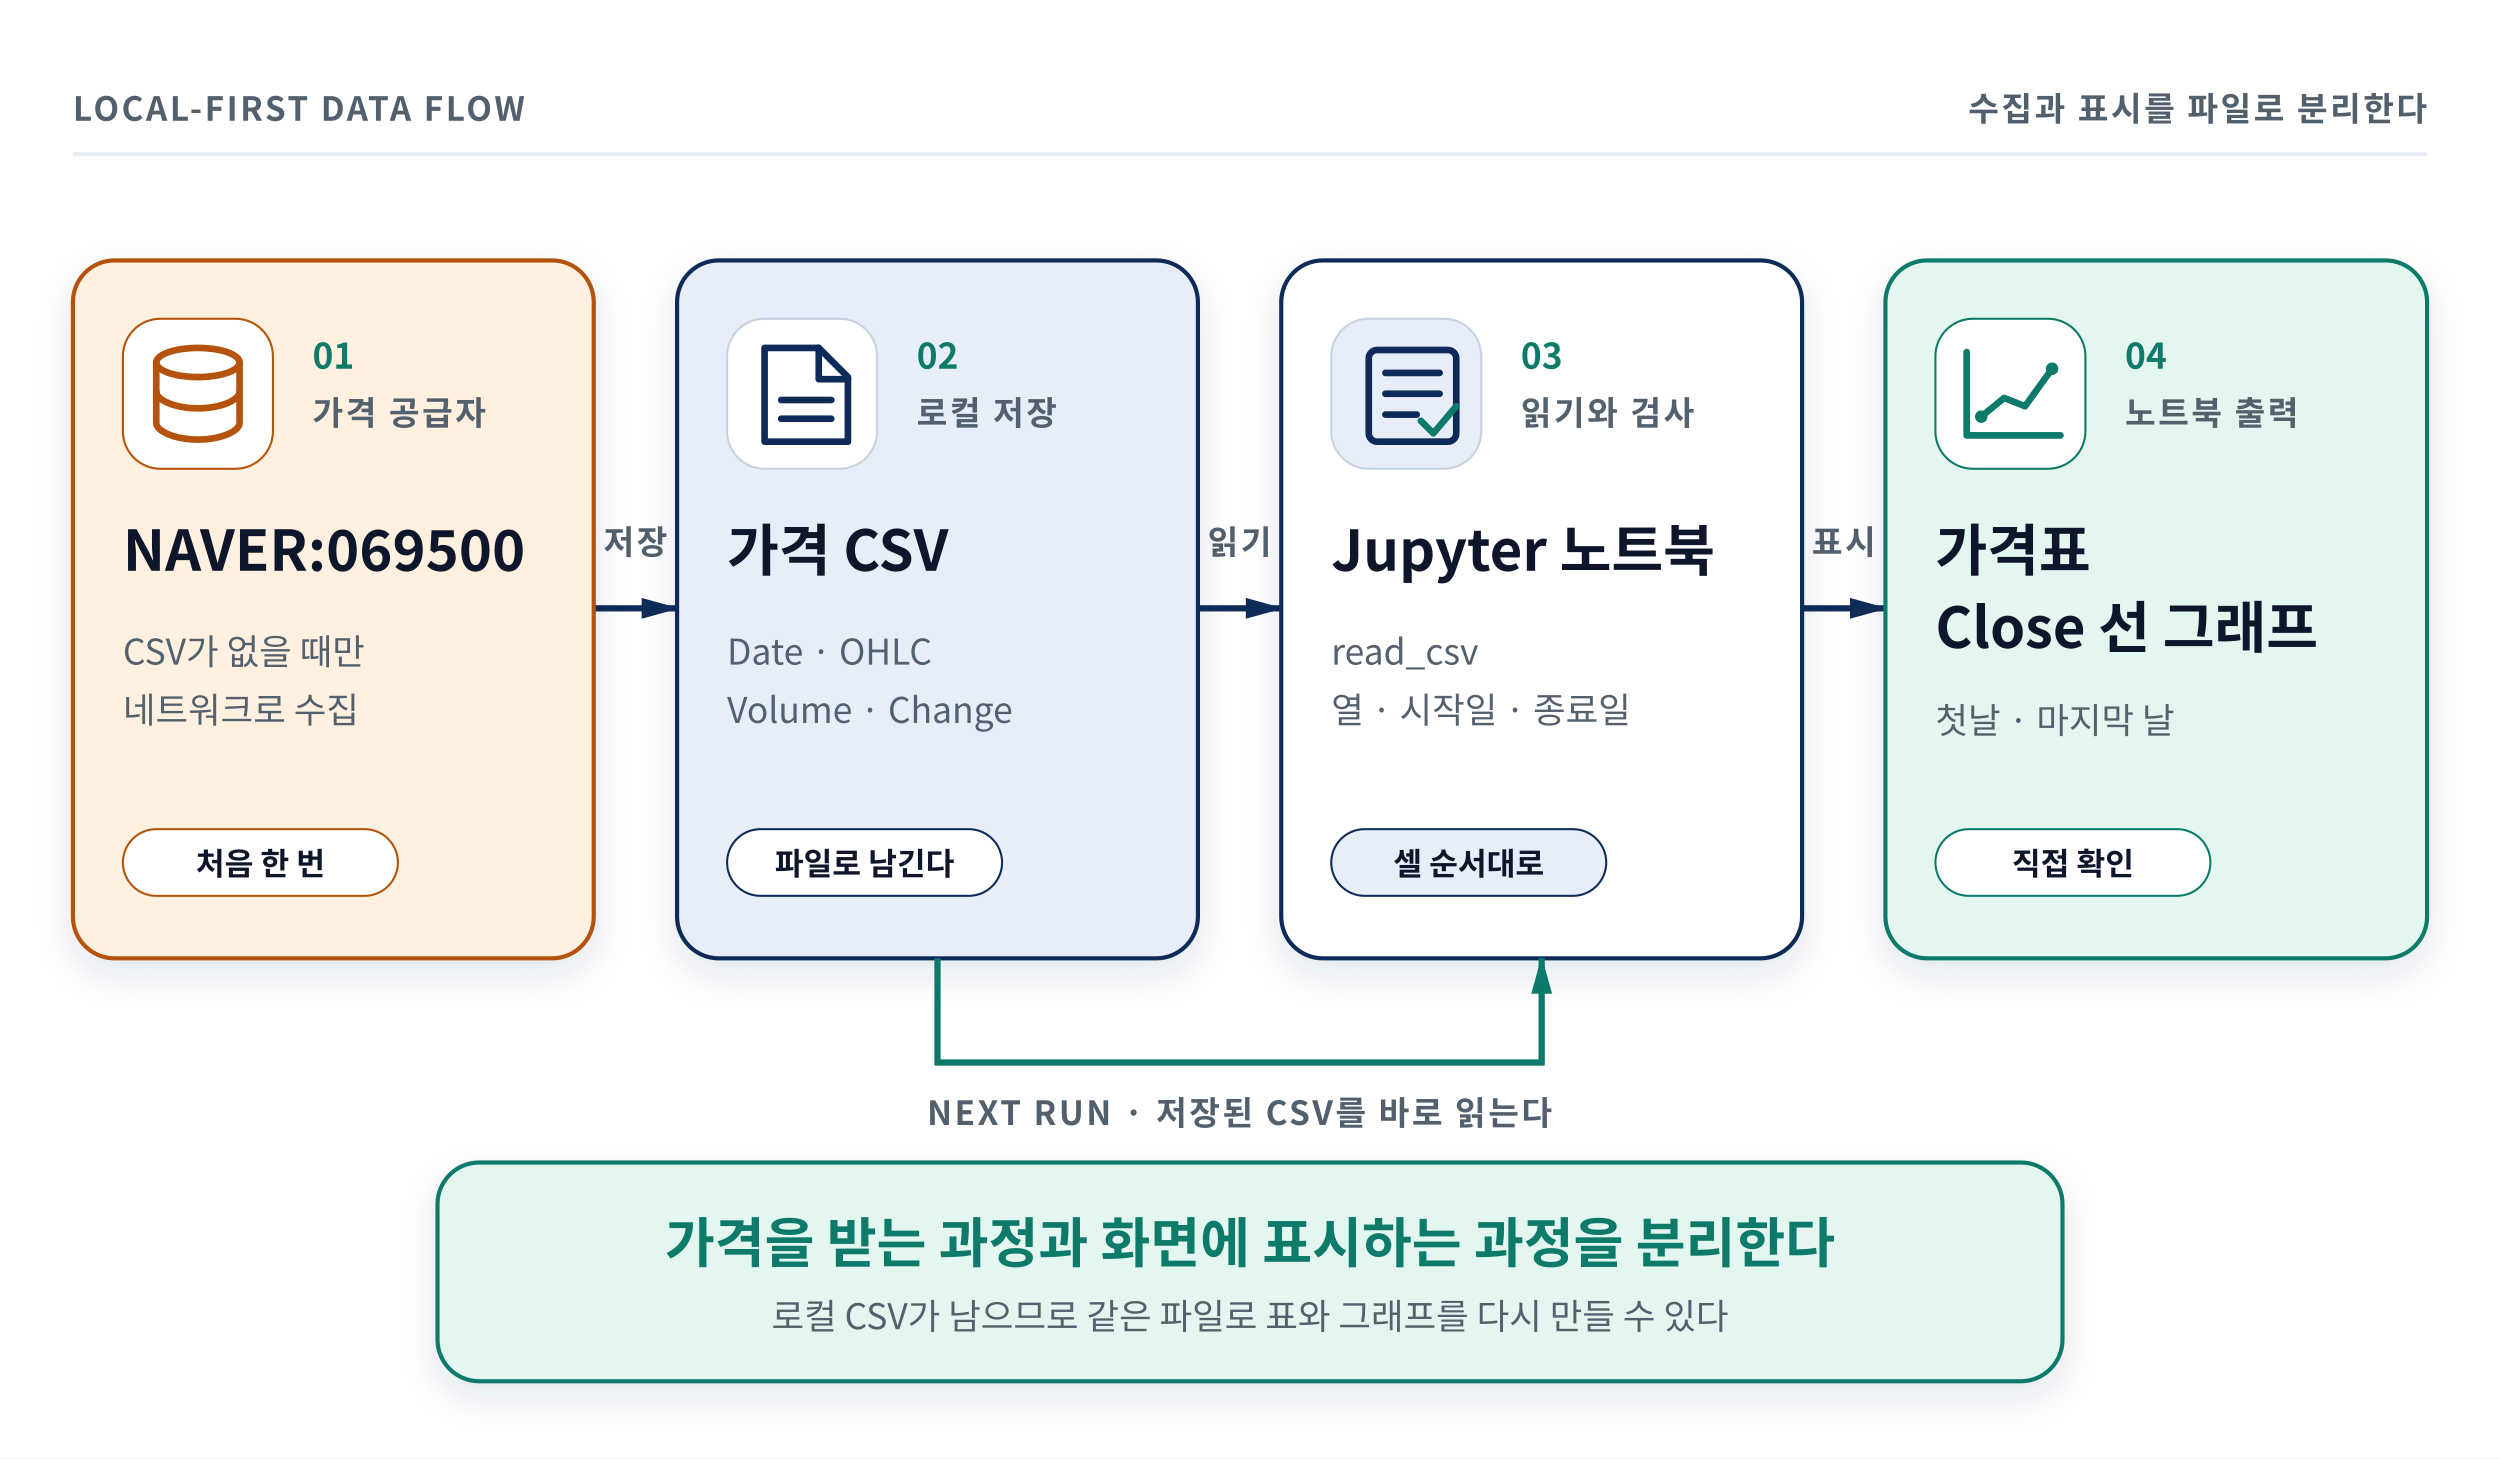
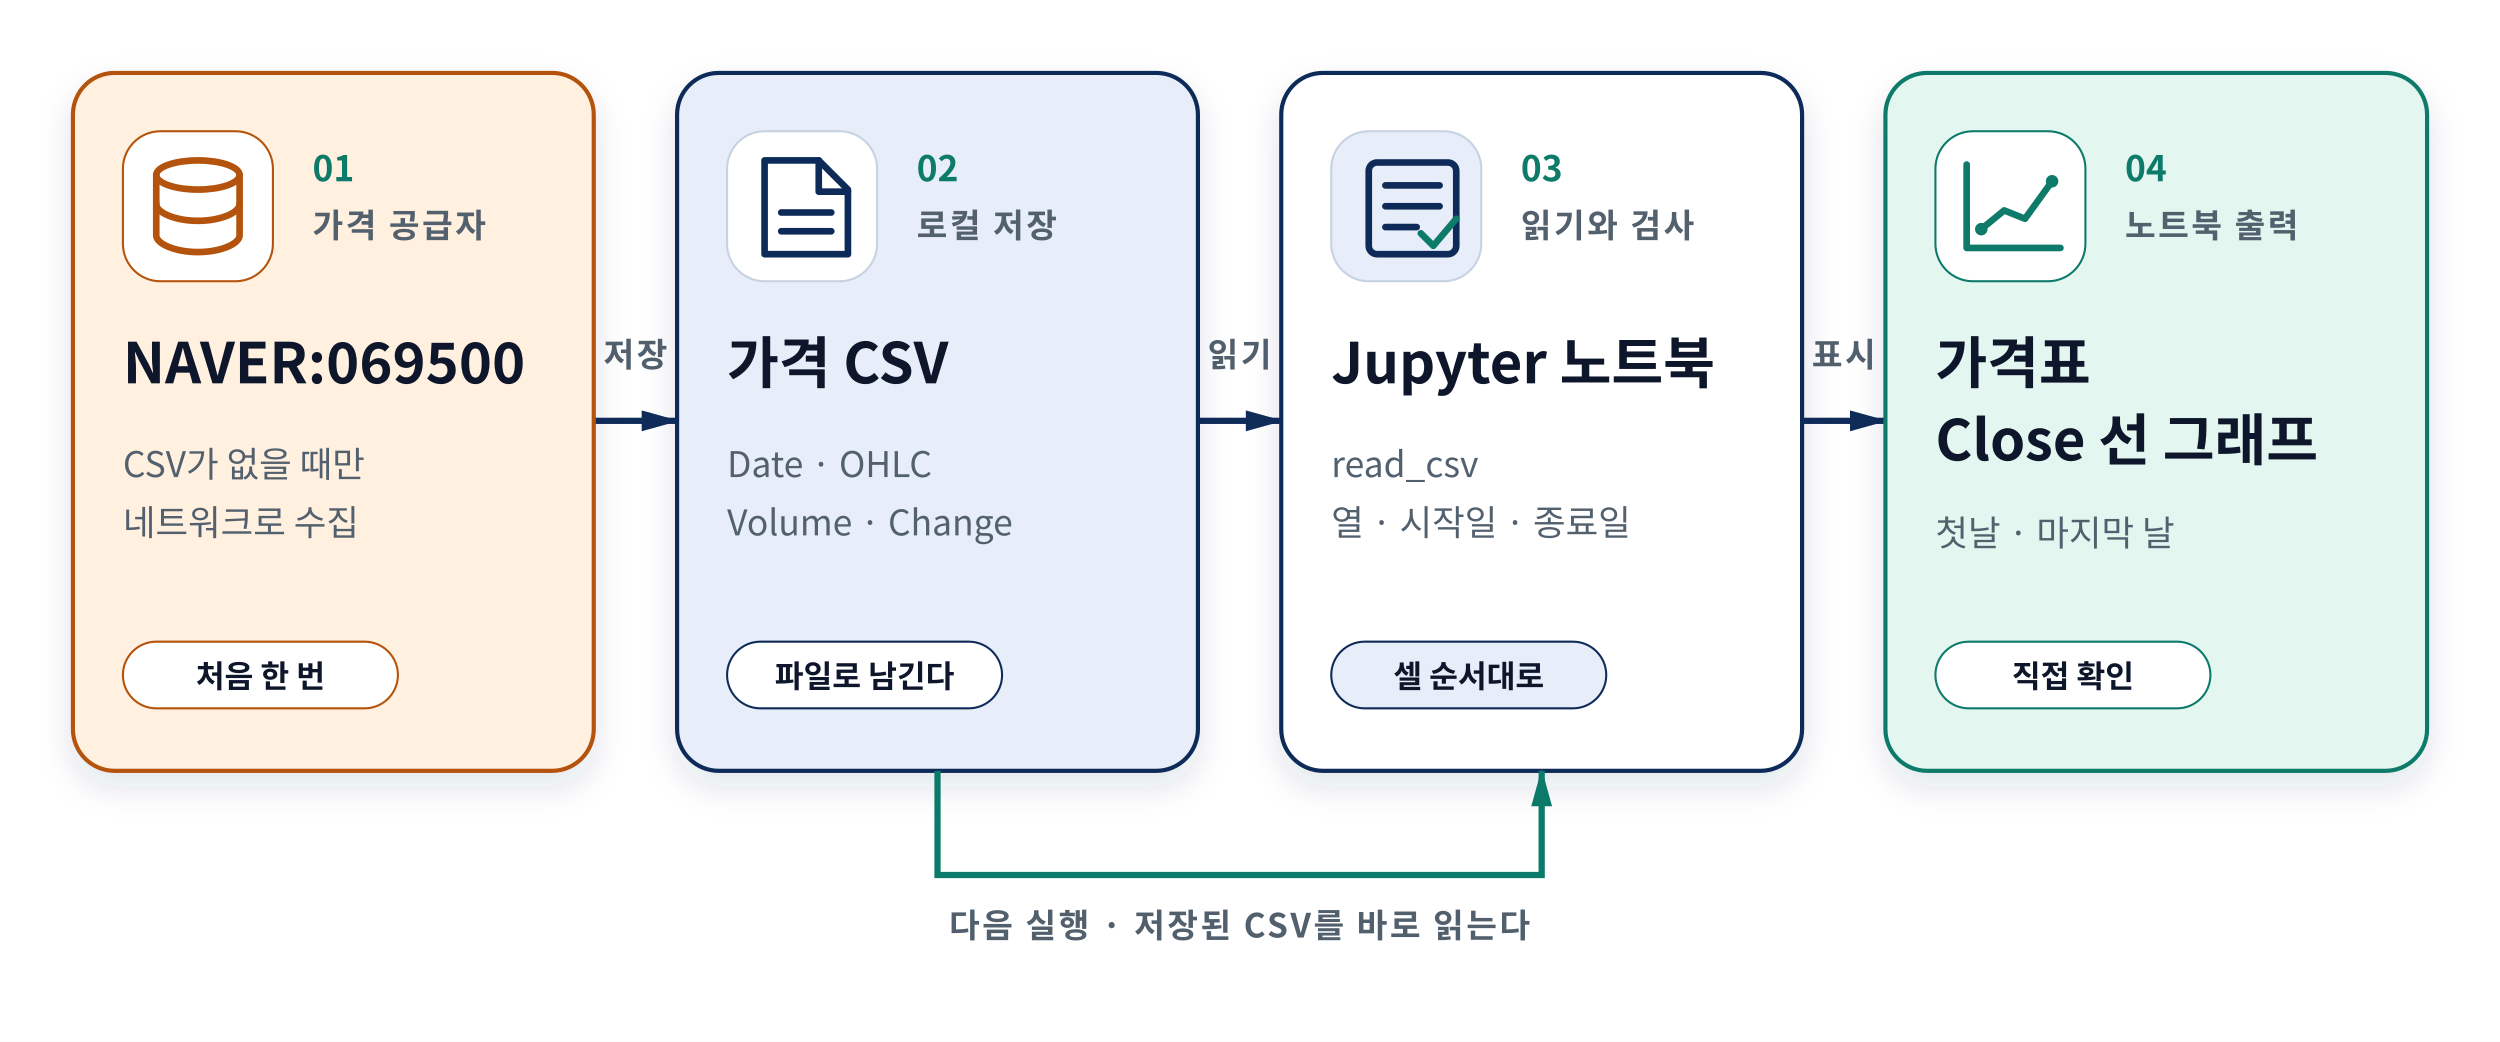
- <svg xmlns="http://www.w3.org/2000/svg" viewBox="0 0 1200 700" role="img" aria-labelledby="title desc">
+ <svg xmlns="http://www.w3.org/2000/svg" viewBox="0 0 1200 500" role="img" aria-labelledby="title desc">
  <defs>
    <filter id="shadow" x="-20%" y="-20%" width="140%" height="150%">
      <feDropShadow dx="0" dy="7" stdDeviation="8" flood-color="#0F2C59" flood-opacity="0.12" />
    </filter>
    <marker id="arrow" markerUnits="userSpaceOnUse" viewBox="0 0 18 10" refX="17" refY="5" markerWidth="18" markerHeight="10" orient="auto">
      <path d="M0 0L18 5L0 10Z" fill="#0F2C59" />
    </marker>
    <marker id="arrow-ok" markerUnits="userSpaceOnUse" viewBox="0 0 18 10" refX="17" refY="5" markerWidth="18" markerHeight="10" orient="auto">
      <path d="M0 0L18 5L0 10Z" fill="#0B7A6A" />
    </marker>
    <style>
      text{font-family:"Noto Sans CJK KR","Noto Sans KR",sans-serif;fill:#0F172A}
      .meta{font-size:16px;font-weight:700;letter-spacing:1.2px;fill:#52606D}
      .step{font-size:17px;font-weight:700;fill:#0B7A6A}
      .main{font-size:27px;font-weight:700}
      .sub{font-size:17px;font-weight:400;fill:#52606D}
      .chip{font-size:15px;font-weight:700}
-       .bar{font-size:26px;font-weight:700;fill:#0B7A6A}
      .arrow{fill:none;stroke:#0F2C59;stroke-width:3;marker-end:url(#arrow)}
      .arrow-ok{fill:none;stroke:#0B7A6A;stroke-width:3;marker-end:url(#arrow-ok)}
      .icon{fill:none;stroke:#0F2C59;stroke-width:3.2;stroke-linecap:round;stroke-linejoin:round}
      .icon-warn{fill:none;stroke:#B45309;stroke-width:3.2;stroke-linecap:round;stroke-linejoin:round}
      .icon-ok{fill:none;stroke:#0B7A6A;stroke-width:3.2;stroke-linecap:round;stroke-linejoin:round}
    </style>
  </defs>
-   <rect width="1200" height="700" fill="#FFFFFF" />
-   <g id="background" aria-hidden="true">
-     <text class="meta" x="35" y="58">LOCAL-FIRST DATA FLOW</text>
-     <text class="meta" x="1165" y="58" text-anchor="end">수집과 표시를 파일로 분리한다</text>
-     <path d="M35 74H1165" stroke="#E7EEF9" stroke-width="2" />
-   </g>
-   <g id="main-connectors" aria-hidden="true">
-     <path class="arrow" d="M285 292H325" />
-     <path class="arrow" d="M575 292H615" />
-     <path class="arrow" d="M865 292H905" />
-     <text class="meta" x="305" y="266" text-anchor="middle">저장</text>
-     <text class="meta" x="595" y="266" text-anchor="middle">읽기</text>
-     <text class="meta" x="885" y="266" text-anchor="middle">표시</text>
-   </g>
-   <g id="source-provider" filter="url(#shadow)">
-     <rect x="35" y="125" width="250" height="335" rx="20" fill="#FFF0DF" stroke="#B45309" stroke-width="2" />
-     <rect x="59" y="153" width="72" height="72" rx="18" fill="#FFFFFF" stroke="#B45309" />
-     <g class="icon-warn" transform="translate(72 166)">
-       <ellipse cx="23" cy="8" rx="20" ry="7" />
-       <path d="M3 8V37C3 41 12 45 23 45S43 41 43 37V8" />
-       <path d="M3 22C3 26 12 30 23 30S43 26 43 22" />
+   <rect width="1200" height="500" fill="#FFFFFF" />
+   <g id="diagram" transform="translate(0 -90)">
+     <g id="main-connectors" aria-hidden="true">
+       <path class="arrow" d="M285 292H325" />
+       <path class="arrow" d="M575 292H615" />
+       <path class="arrow" d="M865 292H905" />
+       <text class="meta" x="305" y="266" text-anchor="middle">저장</text>
+       <text class="meta" x="595" y="266" text-anchor="middle">읽기</text>
+       <text class="meta" x="885" y="266" text-anchor="middle">표시</text>
    </g>
-     <text class="step" x="150" y="177" fill="#B45309">01</text>
-     <text class="meta" x="150" y="204">가격 공급자</text>
-     <text class="main" x="59" y="274">NAVER:069500</text>
-     <text class="sub" x="59" y="319">CSV가 없을 때만</text>
-     <text class="sub" x="59" y="347">네트워크로 수집</text>
-     <rect x="59" y="398" width="132" height="32" rx="16" fill="#FFFFFF" stroke="#B45309" />
-     <text class="chip" x="125" y="420" text-anchor="middle" fill="#B45309">처음 한 번</text>
-   </g>
-   <g id="local-csv" filter="url(#shadow)">
-     <rect x="325" y="125" width="250" height="335" rx="20" fill="#E7EEF9" stroke="#0F2C59" stroke-width="2" />
-     <rect x="349" y="153" width="72" height="72" rx="18" fill="#FFFFFF" stroke="#C7D2E1" />
-     <g class="icon" transform="translate(363 165)">
-       <path d="M4 2H30L44 16V47H4Z" />
-       <path d="M30 2V17H44M12 27H36M12 36H36" />
+     <g id="source-provider" filter="url(#shadow)">
+       <rect x="35" y="125" width="250" height="335" rx="20" fill="#FFF0DF" stroke="#B45309" stroke-width="2" />
+       <rect x="59" y="153" width="72" height="72" rx="18" fill="#FFFFFF" stroke="#B45309" />
+       <g class="icon-warn" transform="translate(72 166)">
+         <ellipse cx="23" cy="8" rx="20" ry="7" />
+         <path d="M3 8V37C3 41 12 45 23 45S43 41 43 37V8" />
+         <path d="M3 22C3 26 12 30 23 30S43 26 43 22" />
+       </g>
+       <text class="step" x="150" y="177" fill="#B45309">01</text>
+       <text class="meta" x="150" y="204">가격 공급자</text>
+       <text class="main" x="59" y="274">NAVER:069500</text>
+       <text class="sub" x="59" y="319">CSV가 없을 때만</text>
+       <text class="sub" x="59" y="347">네트워크로 수집</text>
+       <rect x="59" y="398" width="132" height="32" rx="16" fill="#FFFFFF" stroke="#B45309" />
+       <text class="chip" x="125" y="420" text-anchor="middle" fill="#B45309">처음 한 번</text>
    </g>
-     <text class="step" x="440" y="177">02</text>
-     <text class="meta" x="440" y="204">로컬 저장</text>
-     <text class="main" x="349" y="274">가격 CSV</text>
-     <text class="sub" x="349" y="319">Date · OHLC</text>
-     <text class="sub" x="349" y="347">Volume · Change</text>
-     <rect x="349" y="398" width="132" height="32" rx="16" fill="#FFFFFF" stroke="#0F2C59" />
-     <text class="chip" x="415" y="420" text-anchor="middle" fill="#0F2C59">파일로 남긴다</text>
-   </g>
-   <g id="jupyter-notebook" filter="url(#shadow)">
-     <rect x="615" y="125" width="250" height="335" rx="20" fill="#FFFFFF" stroke="#0F2C59" stroke-width="2" />
-     <rect x="639" y="153" width="72" height="72" rx="18" fill="#E7EEF9" stroke="#C7D2E1" />
-     <g class="icon" transform="translate(653 166)">
-       <rect x="4" y="2" width="42" height="44" rx="4" />
-       <path d="M12 13H38M12 23H38M12 33H27" />
-       <path class="icon-ok" d="M29 36L35 42L46 29" />
+     <g id="local-csv" filter="url(#shadow)">
+       <rect x="325" y="125" width="250" height="335" rx="20" fill="#E7EEF9" stroke="#0F2C59" stroke-width="2" />
+       <rect x="349" y="153" width="72" height="72" rx="18" fill="#FFFFFF" stroke="#C7D2E1" />
+       <g class="icon" transform="translate(363 165)">
+         <path d="M4 2H30L44 16V47H4Z" />
+         <path d="M30 2V17H44M12 27H36M12 36H36" />
+       </g>
+       <text class="step" x="440" y="177">02</text>
+       <text class="meta" x="440" y="204">로컬 저장</text>
+       <text class="main" x="349" y="274">가격 CSV</text>
+       <text class="sub" x="349" y="319">Date · OHLC</text>
+       <text class="sub" x="349" y="347">Volume · Change</text>
+       <rect x="349" y="398" width="132" height="32" rx="16" fill="#FFFFFF" stroke="#0F2C59" />
+       <text class="chip" x="415" y="420" text-anchor="middle" fill="#0F2C59">파일로 남긴다</text>
    </g>
-     <text class="step" x="730" y="177">03</text>
-     <text class="meta" x="730" y="204">읽기와 검사</text>
-     <text class="main" x="639" y="274">Jupyter 노트북</text>
-     <text class="sub" x="639" y="319">read_csv</text>
-     <text class="sub" x="639" y="347">열 · 시작일 · 종료일</text>
-     <rect x="639" y="398" width="132" height="32" rx="16" fill="#E7EEF9" stroke="#0F2C59" />
-     <text class="chip" x="705" y="420" text-anchor="middle" fill="#0F2C59">셀 순서대로</text>
-   </g>
-   <g id="notebook-output" filter="url(#shadow)">
-     <rect x="905" y="125" width="260" height="335" rx="20" fill="#E4F6F0" stroke="#0B7A6A" stroke-width="2" />
-     <rect x="929" y="153" width="72" height="72" rx="18" fill="#FFFFFF" stroke="#0B7A6A" />
-     <g class="icon-ok" transform="translate(942 166)">
-       <path d="M2 43V3M2 43H47" />
-       <path d="M9 34L20 25L30 29L43 11" />
-       <circle cx="9" cy="34" r="3" fill="#0B7A6A" stroke="none" />
-       <circle cx="43" cy="11" r="3" fill="#0B7A6A" stroke="none" />
+     <g id="jupyter-notebook" filter="url(#shadow)">
+       <rect x="615" y="125" width="250" height="335" rx="20" fill="#FFFFFF" stroke="#0F2C59" stroke-width="2" />
+       <rect x="639" y="153" width="72" height="72" rx="18" fill="#E7EEF9" stroke="#C7D2E1" />
+       <g class="icon" transform="translate(653 166)">
+         <rect x="4" y="2" width="42" height="44" rx="4" />
+         <path d="M12 13H38M12 23H38M12 33H27" />
+         <path class="icon-ok" d="M29 36L35 42L46 29" />
+       </g>
+       <text class="step" x="730" y="177">03</text>
+       <text class="meta" x="730" y="204">읽기와 검사</text>
+       <text class="main" x="639" y="274">Jupyter 노트북</text>
+       <text class="sub" x="639" y="319">read_csv</text>
+       <text class="sub" x="639" y="347">열 · 시작일 · 종료일</text>
+       <rect x="639" y="398" width="132" height="32" rx="16" fill="#E7EEF9" stroke="#0F2C59" />
+       <text class="chip" x="705" y="420" text-anchor="middle" fill="#0F2C59">셀 순서대로</text>
    </g>
-     <text class="step" x="1020" y="177">04</text>
-     <text class="meta" x="1020" y="204">노트북 출력</text>
-     <text class="main" x="929" y="274">가격표</text>
-     <text class="main" x="929" y="311">Close 선 그래프</text>
-     <text class="sub" x="929" y="352">첫날 · 마지막 날</text>
-     <rect x="929" y="398" width="132" height="32" rx="16" fill="#FFFFFF" stroke="#0B7A6A" />
-     <text class="chip" x="995" y="420" text-anchor="middle" fill="#0B7A6A">직접 확인</text>
-   </g>
-   <g id="local-rerun" aria-label="다음 실행에서는 CSV에서 노트북으로 바로 이어지는 흐름">
-     <path class="arrow-ok" d="M450 460V510H740V460" />
-     <text class="meta" x="595" y="540" text-anchor="middle" fill="#0B7A6A">NEXT RUN · 저장된 CSV를 바로 읽는다</text>
-   </g>
-   <g id="pipeline-result" filter="url(#shadow)">
-     <rect x="210" y="558" width="780" height="105" rx="20" fill="#E4F6F0" stroke="#0B7A6A" stroke-width="2" />
-     <text class="bar" x="600" y="606" text-anchor="middle">가격을 받는 과정과 화면에 표시하는 과정을 분리한다</text>
-     <text class="sub" x="600" y="638" text-anchor="middle">로컬 CSV가 남으므로 같은 파일로 표와 그래프를 다시 만들 수 있다</text>
+     <g id="notebook-output" filter="url(#shadow)">
+       <rect x="905" y="125" width="260" height="335" rx="20" fill="#E4F6F0" stroke="#0B7A6A" stroke-width="2" />
+       <rect x="929" y="153" width="72" height="72" rx="18" fill="#FFFFFF" stroke="#0B7A6A" />
+       <g class="icon-ok" transform="translate(942 166)">
+         <path d="M2 43V3M2 43H47" />
+         <path d="M9 34L20 25L30 29L43 11" />
+         <circle cx="9" cy="34" r="3" fill="#0B7A6A" stroke="none" />
+         <circle cx="43" cy="11" r="3" fill="#0B7A6A" stroke="none" />
+       </g>
+       <text class="step" x="1020" y="177">04</text>
+       <text class="meta" x="1020" y="204">노트북 출력</text>
+       <text class="main" x="929" y="274">가격표</text>
+       <text class="main" x="929" y="311">Close 선 그래프</text>
+       <text class="sub" x="929" y="352">첫날 · 마지막 날</text>
+       <rect x="929" y="398" width="132" height="32" rx="16" fill="#FFFFFF" stroke="#0B7A6A" />
+       <text class="chip" x="995" y="420" text-anchor="middle" fill="#0B7A6A">직접 확인</text>
+     </g>
+     <g id="local-rerun" aria-label="다음 실행에서는 CSV에서 노트북으로 바로 이어지는 흐름">
+       <path class="arrow-ok" d="M450 460V510H740V460" />
+       <text class="meta" x="595" y="540" text-anchor="middle" fill="#0B7A6A">다음 실행 · 저장된 CSV를 바로 읽는다</text>
+     </g>
  </g>
</svg>
